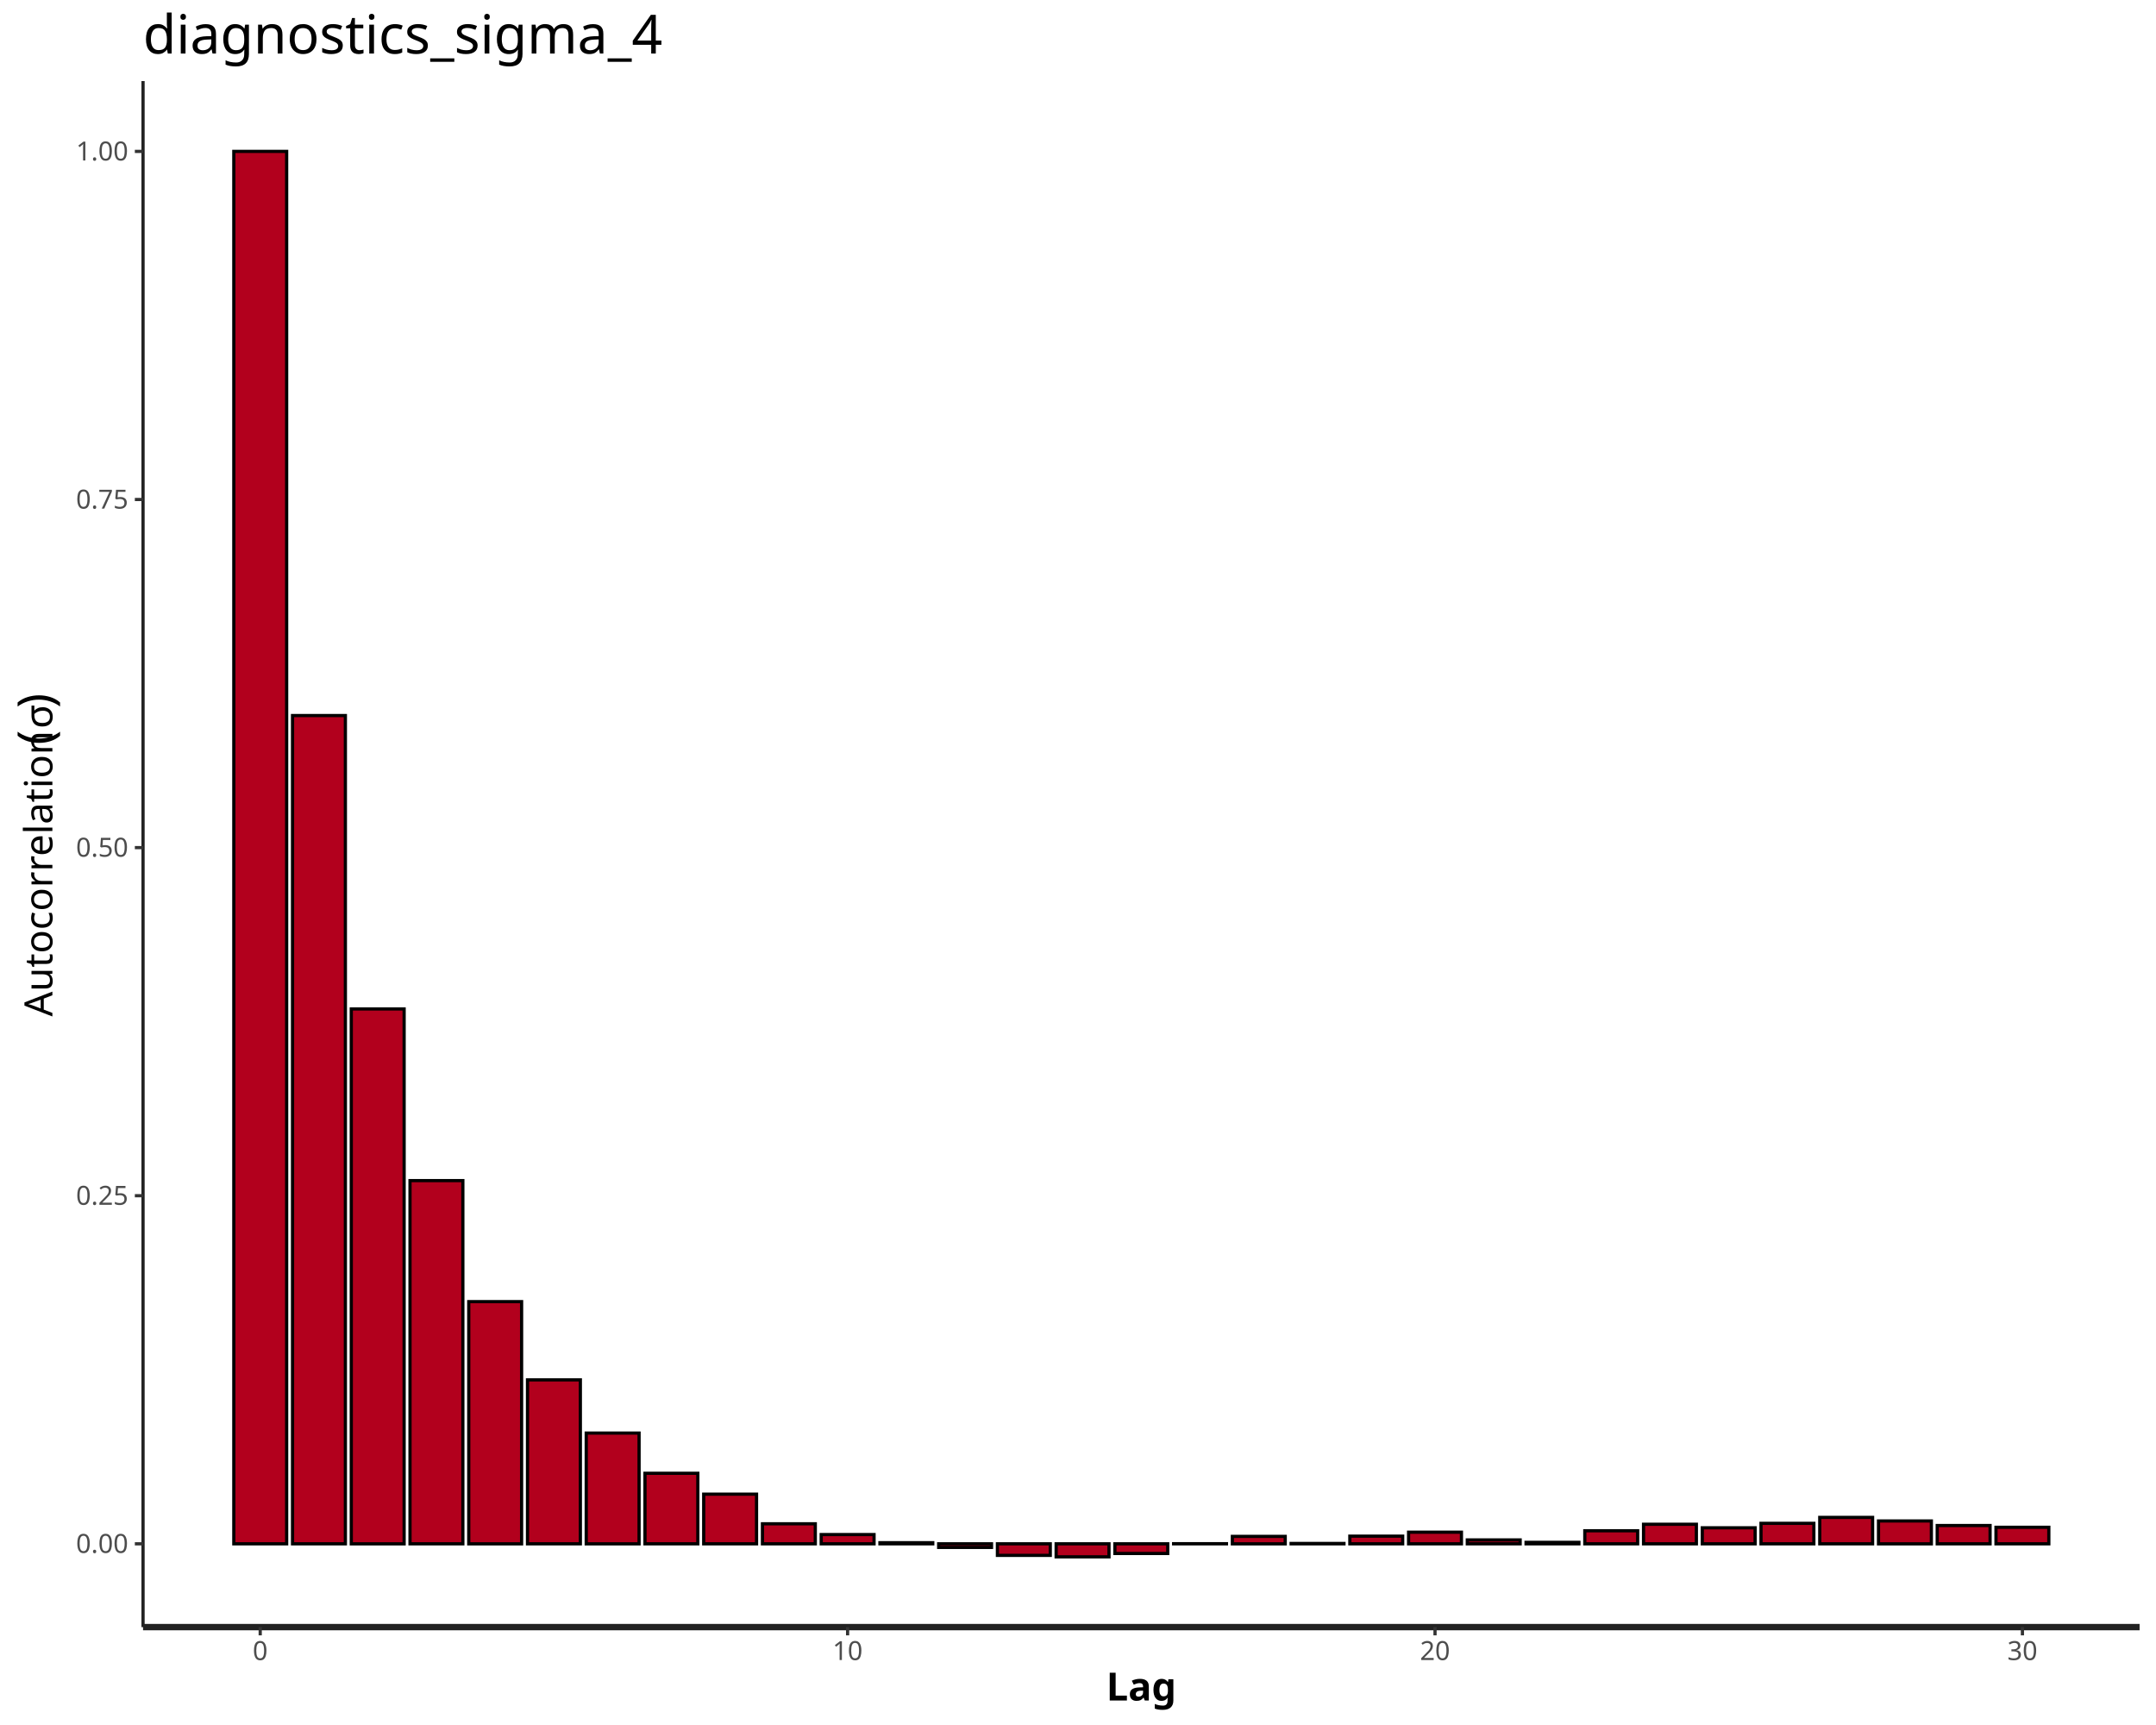
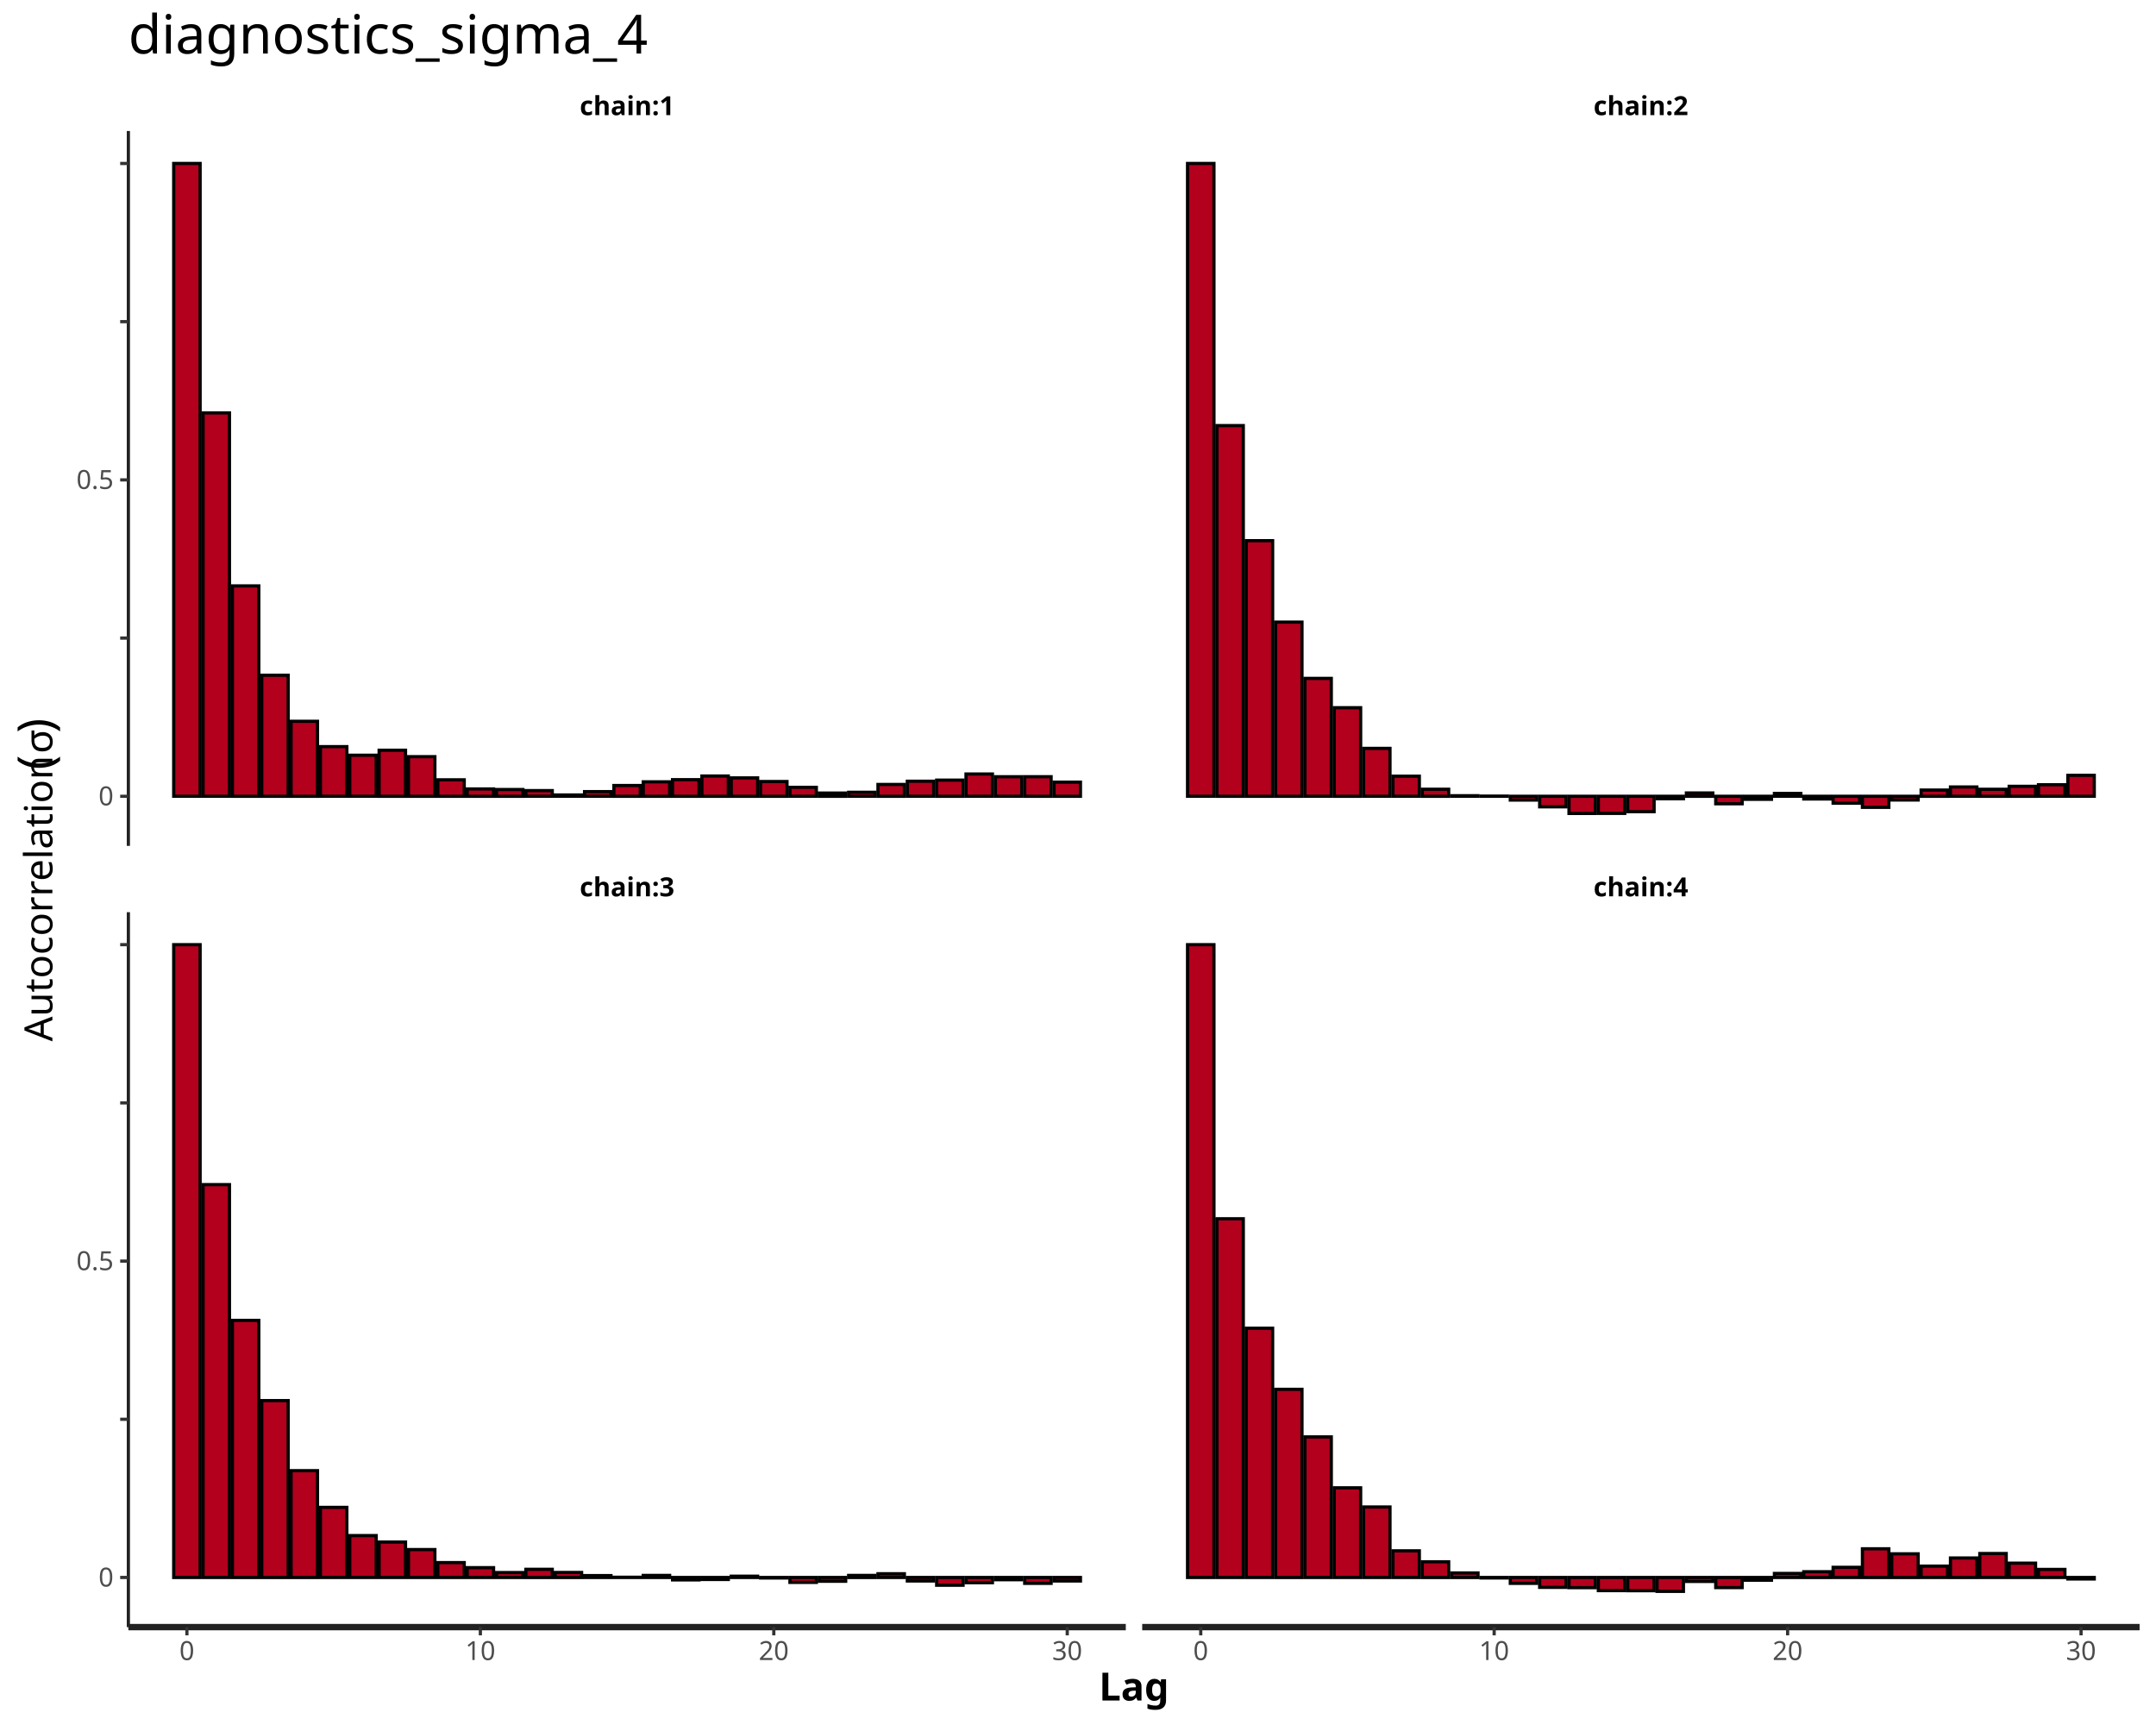
<svg xmlns="http://www.w3.org/2000/svg" class="svglite" data-engine-version="2.0" width="720.00pt" height="576.00pt" viewBox="0 0 720.00 576.00">
  <defs>
    <style type="text/css">
    .svglite line, .svglite polyline, .svglite polygon, .svglite path, .svglite rect, .svglite circle {
      fill: none;
      stroke: #000000;
      stroke-linecap: round;
      stroke-linejoin: round;
      stroke-miterlimit: 10.00;
    }
  </style>
  </defs>
  <rect width="100%" height="100%" style="stroke: none; fill: #FFFFFF;" />
  <defs>
    <clipPath id="cpMC4wMHw3MjAuMDB8MC4wMHw1NzYuMDA=">
      <rect x="0.00" y="0.00" width="720.00" height="576.00" />
    </clipPath>
  </defs>
  <g clip-path="url(#cpMC4wMHw3MjAuMDB8MC4wMHw1NzYuMDA=)">
    <rect x="0.00" y="0.00" width="720.00" height="576.00" style="stroke-width: 1.07; stroke: #FFFFFF; fill: #FFFFFF;" />
  </g>
  <defs>
-     <clipPath id="cpNDcuNzd8NzE0LjUyfDI3LjA4fDU0My4zMg==">
-       <rect x="47.77" y="27.08" width="666.75" height="516.24" />
-     </clipPath>
-   </defs>
-   <g clip-path="url(#cpNDcuNzd8NzE0LjUyfDI3LjA4fDU0My4zMg==)">
-     <rect x="47.77" y="27.08" width="666.75" height="516.24" style="stroke-width: 1.07; stroke: none; fill: #FFFFFF;" />
-     <rect x="78.08" y="50.55" width="17.65" height="464.95" style="stroke-width: 1.07; stroke-linecap: butt; stroke-linejoin: miter; fill: #B2001D;" />
-     <rect x="97.69" y="238.93" width="17.65" height="276.57" style="stroke-width: 1.07; stroke-linecap: butt; stroke-linejoin: miter; fill: #B2001D;" />
-     <rect x="117.31" y="336.90" width="17.65" height="178.61" style="stroke-width: 1.07; stroke-linecap: butt; stroke-linejoin: miter; fill: #B2001D;" />
-     <rect x="136.92" y="394.22" width="17.65" height="121.28" style="stroke-width: 1.07; stroke-linecap: butt; stroke-linejoin: miter; fill: #B2001D;" />
-     <rect x="156.54" y="434.63" width="17.65" height="80.88" style="stroke-width: 1.07; stroke-linecap: butt; stroke-linejoin: miter; fill: #B2001D;" />
-     <rect x="176.16" y="460.76" width="17.65" height="54.74" style="stroke-width: 1.07; stroke-linecap: butt; stroke-linejoin: miter; fill: #B2001D;" />
-     <rect x="195.77" y="478.52" width="17.65" height="36.99" style="stroke-width: 1.07; stroke-linecap: butt; stroke-linejoin: miter; fill: #B2001D;" />
-     <rect x="215.39" y="491.95" width="17.65" height="23.55" style="stroke-width: 1.07; stroke-linecap: butt; stroke-linejoin: miter; fill: #B2001D;" />
-     <rect x="235.00" y="498.92" width="17.65" height="16.58" style="stroke-width: 1.07; stroke-linecap: butt; stroke-linejoin: miter; fill: #B2001D;" />
-     <rect x="254.62" y="508.81" width="17.65" height="6.69" style="stroke-width: 1.07; stroke-linecap: butt; stroke-linejoin: miter; fill: #B2001D;" />
-     <rect x="274.24" y="512.41" width="17.65" height="3.09" style="stroke-width: 1.07; stroke-linecap: butt; stroke-linejoin: miter; fill: #B2001D;" />
-     <rect x="293.85" y="515.13" width="17.65" height="0.37" style="stroke-width: 1.07; stroke-linecap: butt; stroke-linejoin: miter; fill: #B2001D;" />
-     <rect x="313.47" y="515.50" width="17.65" height="1.20" style="stroke-width: 1.07; stroke-linecap: butt; stroke-linejoin: miter; fill: #B2001D;" />
-     <rect x="333.09" y="515.50" width="17.65" height="3.86" style="stroke-width: 1.07; stroke-linecap: butt; stroke-linejoin: miter; fill: #B2001D;" />
-     <rect x="352.70" y="515.50" width="17.65" height="4.35" style="stroke-width: 1.07; stroke-linecap: butt; stroke-linejoin: miter; fill: #B2001D;" />
-     <rect x="372.32" y="515.50" width="17.65" height="3.23" style="stroke-width: 1.07; stroke-linecap: butt; stroke-linejoin: miter; fill: #B2001D;" />
-     <rect x="391.93" y="515.46" width="17.65" height="0.039" style="stroke-width: 1.07; stroke-linecap: butt; stroke-linejoin: miter; fill: #B2001D;" />
-     <rect x="411.55" y="513.02" width="17.65" height="2.49" style="stroke-width: 1.07; stroke-linecap: butt; stroke-linejoin: miter; fill: #B2001D;" />
-     <rect x="431.17" y="515.38" width="17.65" height="0.12" style="stroke-width: 1.07; stroke-linecap: butt; stroke-linejoin: miter; fill: #B2001D;" />
-     <rect x="450.78" y="512.94" width="17.65" height="2.56" style="stroke-width: 1.07; stroke-linecap: butt; stroke-linejoin: miter; fill: #B2001D;" />
-     <rect x="470.40" y="511.62" width="17.65" height="3.88" style="stroke-width: 1.07; stroke-linecap: butt; stroke-linejoin: miter; fill: #B2001D;" />
-     <rect x="490.01" y="514.20" width="17.65" height="1.30" style="stroke-width: 1.07; stroke-linecap: butt; stroke-linejoin: miter; fill: #B2001D;" />
-     <rect x="509.63" y="515.01" width="17.65" height="0.49" style="stroke-width: 1.07; stroke-linecap: butt; stroke-linejoin: miter; fill: #B2001D;" />
-     <rect x="529.25" y="511.14" width="17.65" height="4.36" style="stroke-width: 1.07; stroke-linecap: butt; stroke-linejoin: miter; fill: #B2001D;" />
-     <rect x="548.86" y="508.97" width="17.65" height="6.53" style="stroke-width: 1.07; stroke-linecap: butt; stroke-linejoin: miter; fill: #B2001D;" />
-     <rect x="568.48" y="510.15" width="17.65" height="5.35" style="stroke-width: 1.07; stroke-linecap: butt; stroke-linejoin: miter; fill: #B2001D;" />
-     <rect x="588.09" y="508.66" width="17.65" height="6.84" style="stroke-width: 1.07; stroke-linecap: butt; stroke-linejoin: miter; fill: #B2001D;" />
-     <rect x="607.71" y="506.68" width="17.65" height="8.82" style="stroke-width: 1.07; stroke-linecap: butt; stroke-linejoin: miter; fill: #B2001D;" />
-     <rect x="627.33" y="507.87" width="17.65" height="7.64" style="stroke-width: 1.07; stroke-linecap: butt; stroke-linejoin: miter; fill: #B2001D;" />
-     <rect x="646.94" y="509.39" width="17.65" height="6.11" style="stroke-width: 1.07; stroke-linecap: butt; stroke-linejoin: miter; fill: #B2001D;" />
-     <rect x="666.56" y="509.98" width="17.65" height="5.52" style="stroke-width: 1.07; stroke-linecap: butt; stroke-linejoin: miter; fill: #B2001D;" />
-   </g>
-   <g clip-path="url(#cpMC4wMHw3MjAuMDB8MC4wMHw1NzYuMDA=)">
-     <polyline points="47.77,543.32 47.77,27.08 " style="stroke-width: 1.07; stroke: #222222; stroke-linecap: butt;" />
-     <text x="42.84" y="518.53" text-anchor="end" style="font-size: 8.80px; fill: #4D4D4D; font-family: sans;" textLength="17.13px" lengthAdjust="spacingAndGlyphs">0.00</text>
-     <text x="42.84" y="402.29" text-anchor="end" style="font-size: 8.80px; fill: #4D4D4D; font-family: sans;" textLength="17.13px" lengthAdjust="spacingAndGlyphs">0.25</text>
-     <text x="42.84" y="286.05" text-anchor="end" style="font-size: 8.80px; fill: #4D4D4D; font-family: sans;" textLength="17.13px" lengthAdjust="spacingAndGlyphs">0.50</text>
-     <text x="42.84" y="169.82" text-anchor="end" style="font-size: 8.80px; fill: #4D4D4D; font-family: sans;" textLength="17.13px" lengthAdjust="spacingAndGlyphs">0.75</text>
-     <text x="42.84" y="53.58" text-anchor="end" style="font-size: 8.80px; fill: #4D4D4D; font-family: sans;" textLength="17.13px" lengthAdjust="spacingAndGlyphs">1.00</text>
-     <polyline points="45.03,515.50 47.77,515.50 " style="stroke-width: 1.07; stroke: #333333; stroke-linecap: butt;" />
-     <polyline points="45.03,399.26 47.77,399.26 " style="stroke-width: 1.07; stroke: #333333; stroke-linecap: butt;" />
-     <polyline points="45.03,283.03 47.77,283.03 " style="stroke-width: 1.07; stroke: #333333; stroke-linecap: butt;" />
-     <polyline points="45.03,166.79 47.77,166.79 " style="stroke-width: 1.07; stroke: #333333; stroke-linecap: butt;" />
-     <polyline points="45.03,50.55 47.77,50.55 " style="stroke-width: 1.07; stroke: #333333; stroke-linecap: butt;" />
-     <polyline points="47.77,543.32 714.52,543.32 " style="stroke-width: 2.13; stroke: #222222; stroke-linecap: butt;" />
-     <polyline points="86.90,546.06 86.90,543.32 " style="stroke-width: 1.07; stroke: #333333; stroke-linecap: butt;" />
-     <polyline points="283.06,546.06 283.06,543.32 " style="stroke-width: 1.07; stroke: #333333; stroke-linecap: butt;" />
-     <polyline points="479.23,546.06 479.23,543.32 " style="stroke-width: 1.07; stroke: #333333; stroke-linecap: butt;" />
-     <polyline points="675.39,546.06 675.39,543.32 " style="stroke-width: 1.07; stroke: #333333; stroke-linecap: butt;" />
-     <text x="86.90" y="554.31" text-anchor="middle" style="font-size: 8.80px; fill: #4D4D4D; font-family: sans;" textLength="4.89px" lengthAdjust="spacingAndGlyphs">0</text>
-     <text x="283.06" y="554.31" text-anchor="middle" style="font-size: 8.80px; fill: #4D4D4D; font-family: sans;" textLength="9.79px" lengthAdjust="spacingAndGlyphs">10</text>
-     <text x="479.23" y="554.31" text-anchor="middle" style="font-size: 8.80px; fill: #4D4D4D; font-family: sans;" textLength="9.79px" lengthAdjust="spacingAndGlyphs">20</text>
-     <text x="675.39" y="554.31" text-anchor="middle" style="font-size: 8.80px; fill: #4D4D4D; font-family: sans;" textLength="9.79px" lengthAdjust="spacingAndGlyphs">30</text>
-     <text x="381.14" y="567.82" text-anchor="middle" style="font-size: 13.00px; font-weight: bold; font-family: sans;" textLength="21.69px" lengthAdjust="spacingAndGlyphs">Lag</text>
-     <text transform="translate(17.49,339.41) rotate(-90)" style="font-size: 13.00px; font-family: sans;" textLength="87.45px" lengthAdjust="spacingAndGlyphs">Autocorrelation</text>
-     <text transform="translate(17.49,251.96) rotate(-90)" style="font-size: 13.00px; font-family: sans;" textLength="3.25px" lengthAdjust="spacingAndGlyphs"> </text>
-     <text transform="translate(17.49,248.71) rotate(-90)" style="font-size: 16.25px; font-family: sans;" textLength="5.41px" lengthAdjust="spacingAndGlyphs">(</text>
-     <text transform="translate(17.49,243.30) rotate(-90)" style="font-size: 13.00px; font-family: sans;" textLength="6.90px" lengthAdjust="spacingAndGlyphs">σ</text>
-     <text transform="translate(17.49,236.40) rotate(-90)" style="font-size: 16.25px; font-family: sans;" textLength="5.40px" lengthAdjust="spacingAndGlyphs">)</text>
-     <text x="47.77" y="17.87" style="font-size: 18.00px; font-family: sans;" textLength="168.13px" lengthAdjust="spacingAndGlyphs">diagnostics_sigma_4</text>
+     <clipPath id="cpNDIuODd8Mzc1Ljk2fDQzLjczfDI4Mi40Ng==">
+       <rect x="42.87" y="43.73" width="333.08" height="238.73" />
+     </clipPath>
+   </defs>
+   <g clip-path="url(#cpNDIuODd8Mzc1Ljk2fDQzLjczfDI4Mi40Ng==)">
+     <rect x="42.87" y="43.73" width="333.08" height="238.73" style="stroke-width: 1.07; stroke: none; fill: #FFFFFF;" />
+     <rect x="58.01" y="54.58" width="8.82" height="211.30" style="stroke-width: 1.07; stroke-linecap: butt; stroke-linejoin: miter; fill: #B2001D;" />
+     <rect x="67.81" y="137.87" width="8.82" height="128.01" style="stroke-width: 1.07; stroke-linecap: butt; stroke-linejoin: miter; fill: #B2001D;" />
+     <rect x="77.61" y="195.64" width="8.82" height="70.25" style="stroke-width: 1.07; stroke-linecap: butt; stroke-linejoin: miter; fill: #B2001D;" />
+     <rect x="87.41" y="225.48" width="8.82" height="40.41" style="stroke-width: 1.07; stroke-linecap: butt; stroke-linejoin: miter; fill: #B2001D;" />
+     <rect x="97.21" y="240.85" width="8.82" height="25.04" style="stroke-width: 1.07; stroke-linecap: butt; stroke-linejoin: miter; fill: #B2001D;" />
+     <rect x="107.01" y="249.31" width="8.82" height="16.57" style="stroke-width: 1.07; stroke-linecap: butt; stroke-linejoin: miter; fill: #B2001D;" />
+     <rect x="116.81" y="252.18" width="8.82" height="13.70" style="stroke-width: 1.07; stroke-linecap: butt; stroke-linejoin: miter; fill: #B2001D;" />
+     <rect x="126.61" y="250.51" width="8.82" height="15.38" style="stroke-width: 1.07; stroke-linecap: butt; stroke-linejoin: miter; fill: #B2001D;" />
+     <rect x="136.41" y="252.66" width="8.82" height="13.23" style="stroke-width: 1.07; stroke-linecap: butt; stroke-linejoin: miter; fill: #B2001D;" />
+     <rect x="146.21" y="260.39" width="8.82" height="5.50" style="stroke-width: 1.07; stroke-linecap: butt; stroke-linejoin: miter; fill: #B2001D;" />
+     <rect x="156.01" y="263.44" width="8.82" height="2.45" style="stroke-width: 1.07; stroke-linecap: butt; stroke-linejoin: miter; fill: #B2001D;" />
+     <rect x="165.81" y="263.63" width="8.82" height="2.26" style="stroke-width: 1.07; stroke-linecap: butt; stroke-linejoin: miter; fill: #B2001D;" />
+     <rect x="175.61" y="263.99" width="8.82" height="1.89" style="stroke-width: 1.07; stroke-linecap: butt; stroke-linejoin: miter; fill: #B2001D;" />
+     <rect x="185.41" y="265.45" width="8.82" height="0.43" style="stroke-width: 1.07; stroke-linecap: butt; stroke-linejoin: miter; fill: #B2001D;" />
+     <rect x="195.21" y="264.33" width="8.82" height="1.55" style="stroke-width: 1.07; stroke-linecap: butt; stroke-linejoin: miter; fill: #B2001D;" />
+     <rect x="205.01" y="262.29" width="8.82" height="3.60" style="stroke-width: 1.07; stroke-linecap: butt; stroke-linejoin: miter; fill: #B2001D;" />
+     <rect x="214.81" y="261.06" width="8.82" height="4.83" style="stroke-width: 1.07; stroke-linecap: butt; stroke-linejoin: miter; fill: #B2001D;" />
+     <rect x="224.60" y="260.34" width="8.82" height="5.55" style="stroke-width: 1.07; stroke-linecap: butt; stroke-linejoin: miter; fill: #B2001D;" />
+     <rect x="234.40" y="259.12" width="8.82" height="6.77" style="stroke-width: 1.07; stroke-linecap: butt; stroke-linejoin: miter; fill: #B2001D;" />
+     <rect x="244.20" y="259.75" width="8.82" height="6.14" style="stroke-width: 1.07; stroke-linecap: butt; stroke-linejoin: miter; fill: #B2001D;" />
+     <rect x="254.00" y="260.96" width="8.82" height="4.93" style="stroke-width: 1.07; stroke-linecap: butt; stroke-linejoin: miter; fill: #B2001D;" />
+     <rect x="263.80" y="262.90" width="8.82" height="2.98" style="stroke-width: 1.07; stroke-linecap: butt; stroke-linejoin: miter; fill: #B2001D;" />
+     <rect x="273.60" y="264.81" width="8.82" height="1.08" style="stroke-width: 1.07; stroke-linecap: butt; stroke-linejoin: miter; fill: #B2001D;" />
+     <rect x="283.40" y="264.55" width="8.82" height="1.33" style="stroke-width: 1.07; stroke-linecap: butt; stroke-linejoin: miter; fill: #B2001D;" />
+     <rect x="293.20" y="261.94" width="8.82" height="3.95" style="stroke-width: 1.07; stroke-linecap: butt; stroke-linejoin: miter; fill: #B2001D;" />
+     <rect x="303.00" y="260.86" width="8.82" height="5.02" style="stroke-width: 1.07; stroke-linecap: butt; stroke-linejoin: miter; fill: #B2001D;" />
+     <rect x="312.80" y="260.49" width="8.82" height="5.40" style="stroke-width: 1.07; stroke-linecap: butt; stroke-linejoin: miter; fill: #B2001D;" />
+     <rect x="322.60" y="258.45" width="8.82" height="7.43" style="stroke-width: 1.07; stroke-linecap: butt; stroke-linejoin: miter; fill: #B2001D;" />
+     <rect x="332.40" y="259.36" width="8.82" height="6.52" style="stroke-width: 1.07; stroke-linecap: butt; stroke-linejoin: miter; fill: #B2001D;" />
+     <rect x="342.20" y="259.35" width="8.82" height="6.54" style="stroke-width: 1.07; stroke-linecap: butt; stroke-linejoin: miter; fill: #B2001D;" />
+     <rect x="352.00" y="261.17" width="8.82" height="4.72" style="stroke-width: 1.07; stroke-linecap: butt; stroke-linejoin: miter; fill: #B2001D;" />
+   </g>
+   <g clip-path="url(#cpMC4wMHw3MjAuMDB8MC4wMHw1NzYuMDA=)">
+ </g>
+   <defs>
+     <clipPath id="cpNDIuODd8Mzc1Ljk2fDMwNC41OXw1NDMuMzI=">
+       <rect x="42.87" y="304.59" width="333.08" height="238.73" />
+     </clipPath>
+   </defs>
+   <g clip-path="url(#cpNDIuODd8Mzc1Ljk2fDMwNC41OXw1NDMuMzI=)">
+     <rect x="42.87" y="304.59" width="333.08" height="238.73" style="stroke-width: 1.07; stroke: none; fill: #FFFFFF;" />
+     <rect x="58.01" y="315.44" width="8.82" height="211.30" style="stroke-width: 1.07; stroke-linecap: butt; stroke-linejoin: miter; fill: #B2001D;" />
+     <rect x="67.81" y="395.56" width="8.82" height="131.18" style="stroke-width: 1.07; stroke-linecap: butt; stroke-linejoin: miter; fill: #B2001D;" />
+     <rect x="77.61" y="440.89" width="8.82" height="85.86" style="stroke-width: 1.07; stroke-linecap: butt; stroke-linejoin: miter; fill: #B2001D;" />
+     <rect x="87.41" y="467.68" width="8.82" height="59.07" style="stroke-width: 1.07; stroke-linecap: butt; stroke-linejoin: miter; fill: #B2001D;" />
+     <rect x="97.21" y="491.07" width="8.82" height="35.68" style="stroke-width: 1.07; stroke-linecap: butt; stroke-linejoin: miter; fill: #B2001D;" />
+     <rect x="107.01" y="503.33" width="8.82" height="23.41" style="stroke-width: 1.07; stroke-linecap: butt; stroke-linejoin: miter; fill: #B2001D;" />
+     <rect x="116.81" y="512.75" width="8.82" height="13.99" style="stroke-width: 1.07; stroke-linecap: butt; stroke-linejoin: miter; fill: #B2001D;" />
+     <rect x="126.61" y="514.91" width="8.82" height="11.83" style="stroke-width: 1.07; stroke-linecap: butt; stroke-linejoin: miter; fill: #B2001D;" />
+     <rect x="136.41" y="517.42" width="8.82" height="9.32" style="stroke-width: 1.07; stroke-linecap: butt; stroke-linejoin: miter; fill: #B2001D;" />
+     <rect x="146.21" y="521.77" width="8.82" height="4.97" style="stroke-width: 1.07; stroke-linecap: butt; stroke-linejoin: miter; fill: #B2001D;" />
+     <rect x="156.01" y="523.46" width="8.82" height="3.28" style="stroke-width: 1.07; stroke-linecap: butt; stroke-linejoin: miter; fill: #B2001D;" />
+     <rect x="165.81" y="525.10" width="8.82" height="1.64" style="stroke-width: 1.07; stroke-linecap: butt; stroke-linejoin: miter; fill: #B2001D;" />
+     <rect x="175.61" y="524.01" width="8.82" height="2.74" style="stroke-width: 1.07; stroke-linecap: butt; stroke-linejoin: miter; fill: #B2001D;" />
+     <rect x="185.41" y="525.07" width="8.82" height="1.68" style="stroke-width: 1.07; stroke-linecap: butt; stroke-linejoin: miter; fill: #B2001D;" />
+     <rect x="195.21" y="526.11" width="8.82" height="0.63" style="stroke-width: 1.07; stroke-linecap: butt; stroke-linejoin: miter; fill: #B2001D;" />
+     <rect x="205.01" y="526.66" width="8.82" height="0.082" style="stroke-width: 1.07; stroke-linecap: butt; stroke-linejoin: miter; fill: #B2001D;" />
+     <rect x="214.81" y="526.05" width="8.82" height="0.69" style="stroke-width: 1.07; stroke-linecap: butt; stroke-linejoin: miter; fill: #B2001D;" />
+     <rect x="224.60" y="526.74" width="8.82" height="0.81" style="stroke-width: 1.07; stroke-linecap: butt; stroke-linejoin: miter; fill: #B2001D;" />
+     <rect x="234.40" y="526.74" width="8.82" height="0.67" style="stroke-width: 1.07; stroke-linecap: butt; stroke-linejoin: miter; fill: #B2001D;" />
+     <rect x="244.20" y="526.31" width="8.82" height="0.43" style="stroke-width: 1.07; stroke-linecap: butt; stroke-linejoin: miter; fill: #B2001D;" />
+     <rect x="254.00" y="526.74" width="8.82" height="0.17" style="stroke-width: 1.07; stroke-linecap: butt; stroke-linejoin: miter; fill: #B2001D;" />
+     <rect x="263.80" y="526.74" width="8.82" height="1.64" style="stroke-width: 1.07; stroke-linecap: butt; stroke-linejoin: miter; fill: #B2001D;" />
+     <rect x="273.60" y="526.74" width="8.82" height="1.26" style="stroke-width: 1.07; stroke-linecap: butt; stroke-linejoin: miter; fill: #B2001D;" />
+     <rect x="283.40" y="526.05" width="8.82" height="0.70" style="stroke-width: 1.07; stroke-linecap: butt; stroke-linejoin: miter; fill: #B2001D;" />
+     <rect x="293.20" y="525.49" width="8.82" height="1.25" style="stroke-width: 1.07; stroke-linecap: butt; stroke-linejoin: miter; fill: #B2001D;" />
+     <rect x="303.00" y="526.74" width="8.82" height="1.17" style="stroke-width: 1.07; stroke-linecap: butt; stroke-linejoin: miter; fill: #B2001D;" />
+     <rect x="312.80" y="526.74" width="8.82" height="2.59" style="stroke-width: 1.07; stroke-linecap: butt; stroke-linejoin: miter; fill: #B2001D;" />
+     <rect x="322.60" y="526.74" width="8.82" height="1.74" style="stroke-width: 1.07; stroke-linecap: butt; stroke-linejoin: miter; fill: #B2001D;" />
+     <rect x="332.40" y="526.74" width="8.82" height="0.75" style="stroke-width: 1.07; stroke-linecap: butt; stroke-linejoin: miter; fill: #B2001D;" />
+     <rect x="342.20" y="526.74" width="8.82" height="1.96" style="stroke-width: 1.07; stroke-linecap: butt; stroke-linejoin: miter; fill: #B2001D;" />
+     <rect x="352.00" y="526.74" width="8.82" height="1.17" style="stroke-width: 1.07; stroke-linecap: butt; stroke-linejoin: miter; fill: #B2001D;" />
+   </g>
+   <g clip-path="url(#cpMC4wMHw3MjAuMDB8MC4wMHw1NzYuMDA=)">
+ </g>
+   <defs>
+     <clipPath id="cpMzgxLjQ0fDcxNC41Mnw0My43M3wyODIuNDY=">
+       <rect x="381.44" y="43.73" width="333.08" height="238.73" />
+     </clipPath>
+   </defs>
+   <g clip-path="url(#cpMzgxLjQ0fDcxNC41Mnw0My43M3wyODIuNDY=)">
+     <rect x="381.44" y="43.73" width="333.08" height="238.73" style="stroke-width: 1.07; stroke: none; fill: #FFFFFF;" />
+     <rect x="396.58" y="54.58" width="8.82" height="211.30" style="stroke-width: 1.07; stroke-linecap: butt; stroke-linejoin: miter; fill: #B2001D;" />
+     <rect x="406.38" y="142.11" width="8.82" height="123.78" style="stroke-width: 1.07; stroke-linecap: butt; stroke-linejoin: miter; fill: #B2001D;" />
+     <rect x="416.18" y="180.54" width="8.82" height="85.35" style="stroke-width: 1.07; stroke-linecap: butt; stroke-linejoin: miter; fill: #B2001D;" />
+     <rect x="425.98" y="207.73" width="8.82" height="58.16" style="stroke-width: 1.07; stroke-linecap: butt; stroke-linejoin: miter; fill: #B2001D;" />
+     <rect x="435.77" y="226.52" width="8.82" height="39.36" style="stroke-width: 1.07; stroke-linecap: butt; stroke-linejoin: miter; fill: #B2001D;" />
+     <rect x="445.57" y="236.31" width="8.82" height="29.58" style="stroke-width: 1.07; stroke-linecap: butt; stroke-linejoin: miter; fill: #B2001D;" />
+     <rect x="455.37" y="249.89" width="8.82" height="15.99" style="stroke-width: 1.07; stroke-linecap: butt; stroke-linejoin: miter; fill: #B2001D;" />
+     <rect x="465.17" y="259.18" width="8.82" height="6.70" style="stroke-width: 1.07; stroke-linecap: butt; stroke-linejoin: miter; fill: #B2001D;" />
+     <rect x="474.97" y="263.54" width="8.82" height="2.35" style="stroke-width: 1.07; stroke-linecap: butt; stroke-linejoin: miter; fill: #B2001D;" />
+     <rect x="484.77" y="265.70" width="8.82" height="0.18" style="stroke-width: 1.07; stroke-linecap: butt; stroke-linejoin: miter; fill: #B2001D;" />
+     <rect x="494.57" y="265.83" width="8.82" height="0.053" style="stroke-width: 1.07; stroke-linecap: butt; stroke-linejoin: miter; fill: #B2001D;" />
+     <rect x="504.37" y="265.89" width="8.82" height="1.26" style="stroke-width: 1.07; stroke-linecap: butt; stroke-linejoin: miter; fill: #B2001D;" />
+     <rect x="514.17" y="265.89" width="8.82" height="3.52" style="stroke-width: 1.07; stroke-linecap: butt; stroke-linejoin: miter; fill: #B2001D;" />
+     <rect x="523.97" y="265.89" width="8.82" height="5.73" style="stroke-width: 1.07; stroke-linecap: butt; stroke-linejoin: miter; fill: #B2001D;" />
+     <rect x="533.77" y="265.89" width="8.82" height="5.71" style="stroke-width: 1.07; stroke-linecap: butt; stroke-linejoin: miter; fill: #B2001D;" />
+     <rect x="543.57" y="265.89" width="8.82" height="5.13" style="stroke-width: 1.07; stroke-linecap: butt; stroke-linejoin: miter; fill: #B2001D;" />
+     <rect x="553.37" y="265.89" width="8.82" height="0.81" style="stroke-width: 1.07; stroke-linecap: butt; stroke-linejoin: miter; fill: #B2001D;" />
+     <rect x="563.17" y="264.78" width="8.82" height="1.11" style="stroke-width: 1.07; stroke-linecap: butt; stroke-linejoin: miter; fill: #B2001D;" />
+     <rect x="572.97" y="265.89" width="8.82" height="2.50" style="stroke-width: 1.07; stroke-linecap: butt; stroke-linejoin: miter; fill: #B2001D;" />
+     <rect x="582.77" y="265.89" width="8.82" height="1.01" style="stroke-width: 1.07; stroke-linecap: butt; stroke-linejoin: miter; fill: #B2001D;" />
+     <rect x="592.57" y="264.94" width="8.82" height="0.94" style="stroke-width: 1.07; stroke-linecap: butt; stroke-linejoin: miter; fill: #B2001D;" />
+     <rect x="602.37" y="265.89" width="8.82" height="0.90" style="stroke-width: 1.07; stroke-linecap: butt; stroke-linejoin: miter; fill: #B2001D;" />
+     <rect x="612.17" y="265.89" width="8.82" height="2.31" style="stroke-width: 1.07; stroke-linecap: butt; stroke-linejoin: miter; fill: #B2001D;" />
+     <rect x="621.96" y="265.89" width="8.82" height="3.69" style="stroke-width: 1.07; stroke-linecap: butt; stroke-linejoin: miter; fill: #B2001D;" />
+     <rect x="631.76" y="265.89" width="8.82" height="1.24" style="stroke-width: 1.07; stroke-linecap: butt; stroke-linejoin: miter; fill: #B2001D;" />
+     <rect x="641.56" y="263.81" width="8.82" height="2.08" style="stroke-width: 1.07; stroke-linecap: butt; stroke-linejoin: miter; fill: #B2001D;" />
+     <rect x="651.36" y="262.78" width="8.82" height="3.10" style="stroke-width: 1.07; stroke-linecap: butt; stroke-linejoin: miter; fill: #B2001D;" />
+     <rect x="661.16" y="263.55" width="8.82" height="2.34" style="stroke-width: 1.07; stroke-linecap: butt; stroke-linejoin: miter; fill: #B2001D;" />
+     <rect x="670.96" y="262.56" width="8.82" height="3.33" style="stroke-width: 1.07; stroke-linecap: butt; stroke-linejoin: miter; fill: #B2001D;" />
+     <rect x="680.76" y="262.04" width="8.82" height="3.84" style="stroke-width: 1.07; stroke-linecap: butt; stroke-linejoin: miter; fill: #B2001D;" />
+     <rect x="690.56" y="258.89" width="8.82" height="6.99" style="stroke-width: 1.07; stroke-linecap: butt; stroke-linejoin: miter; fill: #B2001D;" />
+   </g>
+   <g clip-path="url(#cpMC4wMHw3MjAuMDB8MC4wMHw1NzYuMDA=)">
+ </g>
+   <defs>
+     <clipPath id="cpMzgxLjQ0fDcxNC41MnwzMDQuNTl8NTQzLjMy">
+       <rect x="381.44" y="304.59" width="333.08" height="238.73" />
+     </clipPath>
+   </defs>
+   <g clip-path="url(#cpMzgxLjQ0fDcxNC41MnwzMDQuNTl8NTQzLjMy)">
+     <rect x="381.44" y="304.59" width="333.08" height="238.73" style="stroke-width: 1.07; stroke: none; fill: #FFFFFF;" />
+     <rect x="396.58" y="315.44" width="8.82" height="211.30" style="stroke-width: 1.07; stroke-linecap: butt; stroke-linejoin: miter; fill: #B2001D;" />
+     <rect x="406.38" y="406.96" width="8.82" height="119.78" style="stroke-width: 1.07; stroke-linecap: butt; stroke-linejoin: miter; fill: #B2001D;" />
+     <rect x="416.18" y="443.52" width="8.82" height="83.22" style="stroke-width: 1.07; stroke-linecap: butt; stroke-linejoin: miter; fill: #B2001D;" />
+     <rect x="425.98" y="463.91" width="8.82" height="62.84" style="stroke-width: 1.07; stroke-linecap: butt; stroke-linejoin: miter; fill: #B2001D;" />
+     <rect x="435.77" y="479.80" width="8.82" height="46.94" style="stroke-width: 1.07; stroke-linecap: butt; stroke-linejoin: miter; fill: #B2001D;" />
+     <rect x="445.57" y="496.80" width="8.82" height="29.94" style="stroke-width: 1.07; stroke-linecap: butt; stroke-linejoin: miter; fill: #B2001D;" />
+     <rect x="455.37" y="503.20" width="8.82" height="23.54" style="stroke-width: 1.07; stroke-linecap: butt; stroke-linejoin: miter; fill: #B2001D;" />
+     <rect x="465.17" y="517.84" width="8.82" height="8.90" style="stroke-width: 1.07; stroke-linecap: butt; stroke-linejoin: miter; fill: #B2001D;" />
+     <rect x="474.97" y="521.50" width="8.82" height="5.25" style="stroke-width: 1.07; stroke-linecap: butt; stroke-linejoin: miter; fill: #B2001D;" />
+     <rect x="484.77" y="525.23" width="8.82" height="1.52" style="stroke-width: 1.07; stroke-linecap: butt; stroke-linejoin: miter; fill: #B2001D;" />
+     <rect x="494.57" y="526.74" width="8.82" height="0.16" style="stroke-width: 1.07; stroke-linecap: butt; stroke-linejoin: miter; fill: #B2001D;" />
+     <rect x="504.37" y="526.74" width="8.82" height="1.96" style="stroke-width: 1.07; stroke-linecap: butt; stroke-linejoin: miter; fill: #B2001D;" />
+     <rect x="514.17" y="526.74" width="8.82" height="3.30" style="stroke-width: 1.07; stroke-linecap: butt; stroke-linejoin: miter; fill: #B2001D;" />
+     <rect x="523.97" y="526.74" width="8.82" height="3.40" style="stroke-width: 1.07; stroke-linecap: butt; stroke-linejoin: miter; fill: #B2001D;" />
+     <rect x="533.77" y="526.74" width="8.82" height="4.39" style="stroke-width: 1.07; stroke-linecap: butt; stroke-linejoin: miter; fill: #B2001D;" />
+     <rect x="543.57" y="526.74" width="8.82" height="4.42" style="stroke-width: 1.07; stroke-linecap: butt; stroke-linejoin: miter; fill: #B2001D;" />
+     <rect x="553.37" y="526.74" width="8.82" height="4.64" style="stroke-width: 1.07; stroke-linecap: butt; stroke-linejoin: miter; fill: #B2001D;" />
+     <rect x="563.17" y="526.74" width="8.82" height="1.32" style="stroke-width: 1.07; stroke-linecap: butt; stroke-linejoin: miter; fill: #B2001D;" />
+     <rect x="572.97" y="526.74" width="8.82" height="3.38" style="stroke-width: 1.07; stroke-linecap: butt; stroke-linejoin: miter; fill: #B2001D;" />
+     <rect x="582.77" y="526.74" width="8.82" height="0.91" style="stroke-width: 1.07; stroke-linecap: butt; stroke-linejoin: miter; fill: #B2001D;" />
+     <rect x="592.57" y="525.39" width="8.82" height="1.35" style="stroke-width: 1.07; stroke-linecap: butt; stroke-linejoin: miter; fill: #B2001D;" />
+     <rect x="602.37" y="524.82" width="8.82" height="1.93" style="stroke-width: 1.07; stroke-linecap: butt; stroke-linejoin: miter; fill: #B2001D;" />
+     <rect x="612.17" y="523.35" width="8.82" height="3.39" style="stroke-width: 1.07; stroke-linecap: butt; stroke-linejoin: miter; fill: #B2001D;" />
+     <rect x="621.96" y="517.16" width="8.82" height="9.59" style="stroke-width: 1.07; stroke-linecap: butt; stroke-linejoin: miter; fill: #B2001D;" />
+     <rect x="631.76" y="518.84" width="8.82" height="7.91" style="stroke-width: 1.07; stroke-linecap: butt; stroke-linejoin: miter; fill: #B2001D;" />
+     <rect x="641.56" y="522.95" width="8.82" height="3.79" style="stroke-width: 1.07; stroke-linecap: butt; stroke-linejoin: miter; fill: #B2001D;" />
+     <rect x="651.36" y="520.23" width="8.82" height="6.52" style="stroke-width: 1.07; stroke-linecap: butt; stroke-linejoin: miter; fill: #B2001D;" />
+     <rect x="661.16" y="518.74" width="8.82" height="8.00" style="stroke-width: 1.07; stroke-linecap: butt; stroke-linejoin: miter; fill: #B2001D;" />
+     <rect x="670.96" y="521.96" width="8.82" height="4.78" style="stroke-width: 1.07; stroke-linecap: butt; stroke-linejoin: miter; fill: #B2001D;" />
+     <rect x="680.76" y="524.05" width="8.82" height="2.69" style="stroke-width: 1.07; stroke-linecap: butt; stroke-linejoin: miter; fill: #B2001D;" />
+     <rect x="690.56" y="526.74" width="8.82" height="0.50" style="stroke-width: 1.07; stroke-linecap: butt; stroke-linejoin: miter; fill: #B2001D;" />
+   </g>
+   <g clip-path="url(#cpMC4wMHw3MjAuMDB8MC4wMHw1NzYuMDA=)">
+ </g>
+   <defs>
+     <clipPath id="cpNDIuODd8Mzc1Ljk2fDI4Ny45NHwzMDQuNTk=">
+       <rect x="42.87" y="287.94" width="333.08" height="16.65" />
+     </clipPath>
+   </defs>
+   <g clip-path="url(#cpNDIuODd8Mzc1Ljk2fDI4Ny45NHwzMDQuNTk=)">
+     <text x="209.42" y="299.29" text-anchor="middle" style="font-size: 8.80px; font-weight: bold; font-family: sans;" textLength="28.38px" lengthAdjust="spacingAndGlyphs">chain:3</text>
+   </g>
+   <g clip-path="url(#cpMC4wMHw3MjAuMDB8MC4wMHw1NzYuMDA=)">
+ </g>
+   <defs>
+     <clipPath id="cpMzgxLjQ0fDcxNC41MnwyODcuOTR8MzA0LjU5">
+       <rect x="381.44" y="287.94" width="333.08" height="16.65" />
+     </clipPath>
+   </defs>
+   <g clip-path="url(#cpMzgxLjQ0fDcxNC41MnwyODcuOTR8MzA0LjU5)">
+     <text x="547.98" y="299.29" text-anchor="middle" style="font-size: 8.80px; font-weight: bold; font-family: sans;" textLength="28.38px" lengthAdjust="spacingAndGlyphs">chain:4</text>
+   </g>
+   <g clip-path="url(#cpMC4wMHw3MjAuMDB8MC4wMHw1NzYuMDA=)">
+ </g>
+   <defs>
+     <clipPath id="cpNDIuODd8Mzc1Ljk2fDI3LjA4fDQzLjcz">
+       <rect x="42.87" y="27.08" width="333.08" height="16.65" />
+     </clipPath>
+   </defs>
+   <g clip-path="url(#cpNDIuODd8Mzc1Ljk2fDI3LjA4fDQzLjcz)">
+     <text x="209.42" y="38.44" text-anchor="middle" style="font-size: 8.80px; font-weight: bold; font-family: sans;" textLength="28.38px" lengthAdjust="spacingAndGlyphs">chain:1</text>
+   </g>
+   <g clip-path="url(#cpMC4wMHw3MjAuMDB8MC4wMHw1NzYuMDA=)">
+ </g>
+   <defs>
+     <clipPath id="cpMzgxLjQ0fDcxNC41MnwyNy4wOHw0My43Mw==">
+       <rect x="381.44" y="27.08" width="333.08" height="16.65" />
+     </clipPath>
+   </defs>
+   <g clip-path="url(#cpMzgxLjQ0fDcxNC41MnwyNy4wOHw0My43Mw==)">
+     <text x="547.98" y="38.44" text-anchor="middle" style="font-size: 8.80px; font-weight: bold; font-family: sans;" textLength="28.38px" lengthAdjust="spacingAndGlyphs">chain:2</text>
+   </g>
+   <g clip-path="url(#cpMC4wMHw3MjAuMDB8MC4wMHw1NzYuMDA=)">
+     <polyline points="42.87,543.32 375.96,543.32 " style="stroke-width: 2.13; stroke: #222222; stroke-linecap: butt;" />
+     <polyline points="62.42,546.06 62.42,543.32 " style="stroke-width: 1.07; stroke: #333333; stroke-linecap: butt;" />
+     <polyline points="160.42,546.06 160.42,543.32 " style="stroke-width: 1.07; stroke: #333333; stroke-linecap: butt;" />
+     <polyline points="258.41,546.06 258.41,543.32 " style="stroke-width: 1.07; stroke: #333333; stroke-linecap: butt;" />
+     <polyline points="356.41,546.06 356.41,543.32 " style="stroke-width: 1.07; stroke: #333333; stroke-linecap: butt;" />
+     <text x="62.42" y="554.31" text-anchor="middle" style="font-size: 8.80px; fill: #4D4D4D; font-family: sans;" textLength="4.89px" lengthAdjust="spacingAndGlyphs">0</text>
+     <text x="160.42" y="554.31" text-anchor="middle" style="font-size: 8.80px; fill: #4D4D4D; font-family: sans;" textLength="9.79px" lengthAdjust="spacingAndGlyphs">10</text>
+     <text x="258.41" y="554.31" text-anchor="middle" style="font-size: 8.80px; fill: #4D4D4D; font-family: sans;" textLength="9.79px" lengthAdjust="spacingAndGlyphs">20</text>
+     <text x="356.41" y="554.31" text-anchor="middle" style="font-size: 8.80px; fill: #4D4D4D; font-family: sans;" textLength="9.79px" lengthAdjust="spacingAndGlyphs">30</text>
+     <polyline points="381.44,543.32 714.52,543.32 " style="stroke-width: 2.13; stroke: #222222; stroke-linecap: butt;" />
+     <polyline points="400.99,546.06 400.99,543.32 " style="stroke-width: 1.07; stroke: #333333; stroke-linecap: butt;" />
+     <polyline points="498.98,546.06 498.98,543.32 " style="stroke-width: 1.07; stroke: #333333; stroke-linecap: butt;" />
+     <polyline points="596.98,546.06 596.98,543.32 " style="stroke-width: 1.07; stroke: #333333; stroke-linecap: butt;" />
+     <polyline points="694.97,546.06 694.97,543.32 " style="stroke-width: 1.07; stroke: #333333; stroke-linecap: butt;" />
+     <text x="400.99" y="554.31" text-anchor="middle" style="font-size: 8.80px; fill: #4D4D4D; font-family: sans;" textLength="4.89px" lengthAdjust="spacingAndGlyphs">0</text>
+     <text x="498.98" y="554.31" text-anchor="middle" style="font-size: 8.80px; fill: #4D4D4D; font-family: sans;" textLength="9.79px" lengthAdjust="spacingAndGlyphs">10</text>
+     <text x="596.98" y="554.31" text-anchor="middle" style="font-size: 8.80px; fill: #4D4D4D; font-family: sans;" textLength="9.79px" lengthAdjust="spacingAndGlyphs">20</text>
+     <text x="694.97" y="554.31" text-anchor="middle" style="font-size: 8.80px; fill: #4D4D4D; font-family: sans;" textLength="9.79px" lengthAdjust="spacingAndGlyphs">30</text>
+     <polyline points="42.87,282.46 42.87,43.73 " style="stroke-width: 1.07; stroke: #222222; stroke-linecap: butt;" />
+     <text x="37.94" y="268.91" text-anchor="end" style="font-size: 8.80px; fill: #4D4D4D; font-family: sans;" textLength="4.89px" lengthAdjust="spacingAndGlyphs">0</text>
+     <text x="37.94" y="163.26" text-anchor="end" style="font-size: 8.80px; fill: #4D4D4D; font-family: sans;" textLength="12.23px" lengthAdjust="spacingAndGlyphs">0.5</text>
+     <polyline points="40.13,265.89 42.87,265.89 " style="stroke-width: 1.07; stroke: #333333; stroke-linecap: butt;" />
+     <polyline points="40.13,213.06 42.87,213.06 " style="stroke-width: 1.07; stroke: #333333; stroke-linecap: butt;" />
+     <polyline points="40.13,160.24 42.87,160.24 " style="stroke-width: 1.07; stroke: #333333; stroke-linecap: butt;" />
+     <polyline points="40.13,107.41 42.87,107.41 " style="stroke-width: 1.07; stroke: #333333; stroke-linecap: butt;" />
+     <polyline points="40.13,54.58 42.87,54.58 " style="stroke-width: 1.07; stroke: #333333; stroke-linecap: butt;" />
+     <polyline points="42.87,543.32 42.87,304.59 " style="stroke-width: 1.07; stroke: #222222; stroke-linecap: butt;" />
+     <text x="37.94" y="529.77" text-anchor="end" style="font-size: 8.80px; fill: #4D4D4D; font-family: sans;" textLength="4.89px" lengthAdjust="spacingAndGlyphs">0</text>
+     <text x="37.94" y="424.12" text-anchor="end" style="font-size: 8.80px; fill: #4D4D4D; font-family: sans;" textLength="12.23px" lengthAdjust="spacingAndGlyphs">0.5</text>
+     <polyline points="40.13,526.74 42.87,526.74 " style="stroke-width: 1.07; stroke: #333333; stroke-linecap: butt;" />
+     <polyline points="40.13,473.92 42.87,473.92 " style="stroke-width: 1.07; stroke: #333333; stroke-linecap: butt;" />
+     <polyline points="40.13,421.09 42.87,421.09 " style="stroke-width: 1.07; stroke: #333333; stroke-linecap: butt;" />
+     <polyline points="40.13,368.27 42.87,368.27 " style="stroke-width: 1.07; stroke: #333333; stroke-linecap: butt;" />
+     <polyline points="40.13,315.44 42.87,315.44 " style="stroke-width: 1.07; stroke: #333333; stroke-linecap: butt;" />
+     <text x="378.70" y="567.82" text-anchor="middle" style="font-size: 13.00px; font-weight: bold; font-family: sans;" textLength="21.69px" lengthAdjust="spacingAndGlyphs">Lag</text>
+     <text transform="translate(17.49,347.73) rotate(-90)" style="font-size: 13.00px; font-family: sans;" textLength="87.45px" lengthAdjust="spacingAndGlyphs">Autocorrelation</text>
+     <text transform="translate(17.49,260.29) rotate(-90)" style="font-size: 13.00px; font-family: sans;" textLength="3.25px" lengthAdjust="spacingAndGlyphs"> </text>
+     <text transform="translate(17.49,257.04) rotate(-90)" style="font-size: 16.25px; font-family: sans;" textLength="5.41px" lengthAdjust="spacingAndGlyphs">(</text>
+     <text transform="translate(17.49,251.62) rotate(-90)" style="font-size: 13.00px; font-family: sans;" textLength="6.90px" lengthAdjust="spacingAndGlyphs">σ</text>
+     <text transform="translate(17.49,244.72) rotate(-90)" style="font-size: 16.25px; font-family: sans;" textLength="5.40px" lengthAdjust="spacingAndGlyphs">)</text>
+     <text x="42.87" y="17.87" style="font-size: 18.00px; font-family: sans;" textLength="168.13px" lengthAdjust="spacingAndGlyphs">diagnostics_sigma_4</text>
  </g>
</svg>
